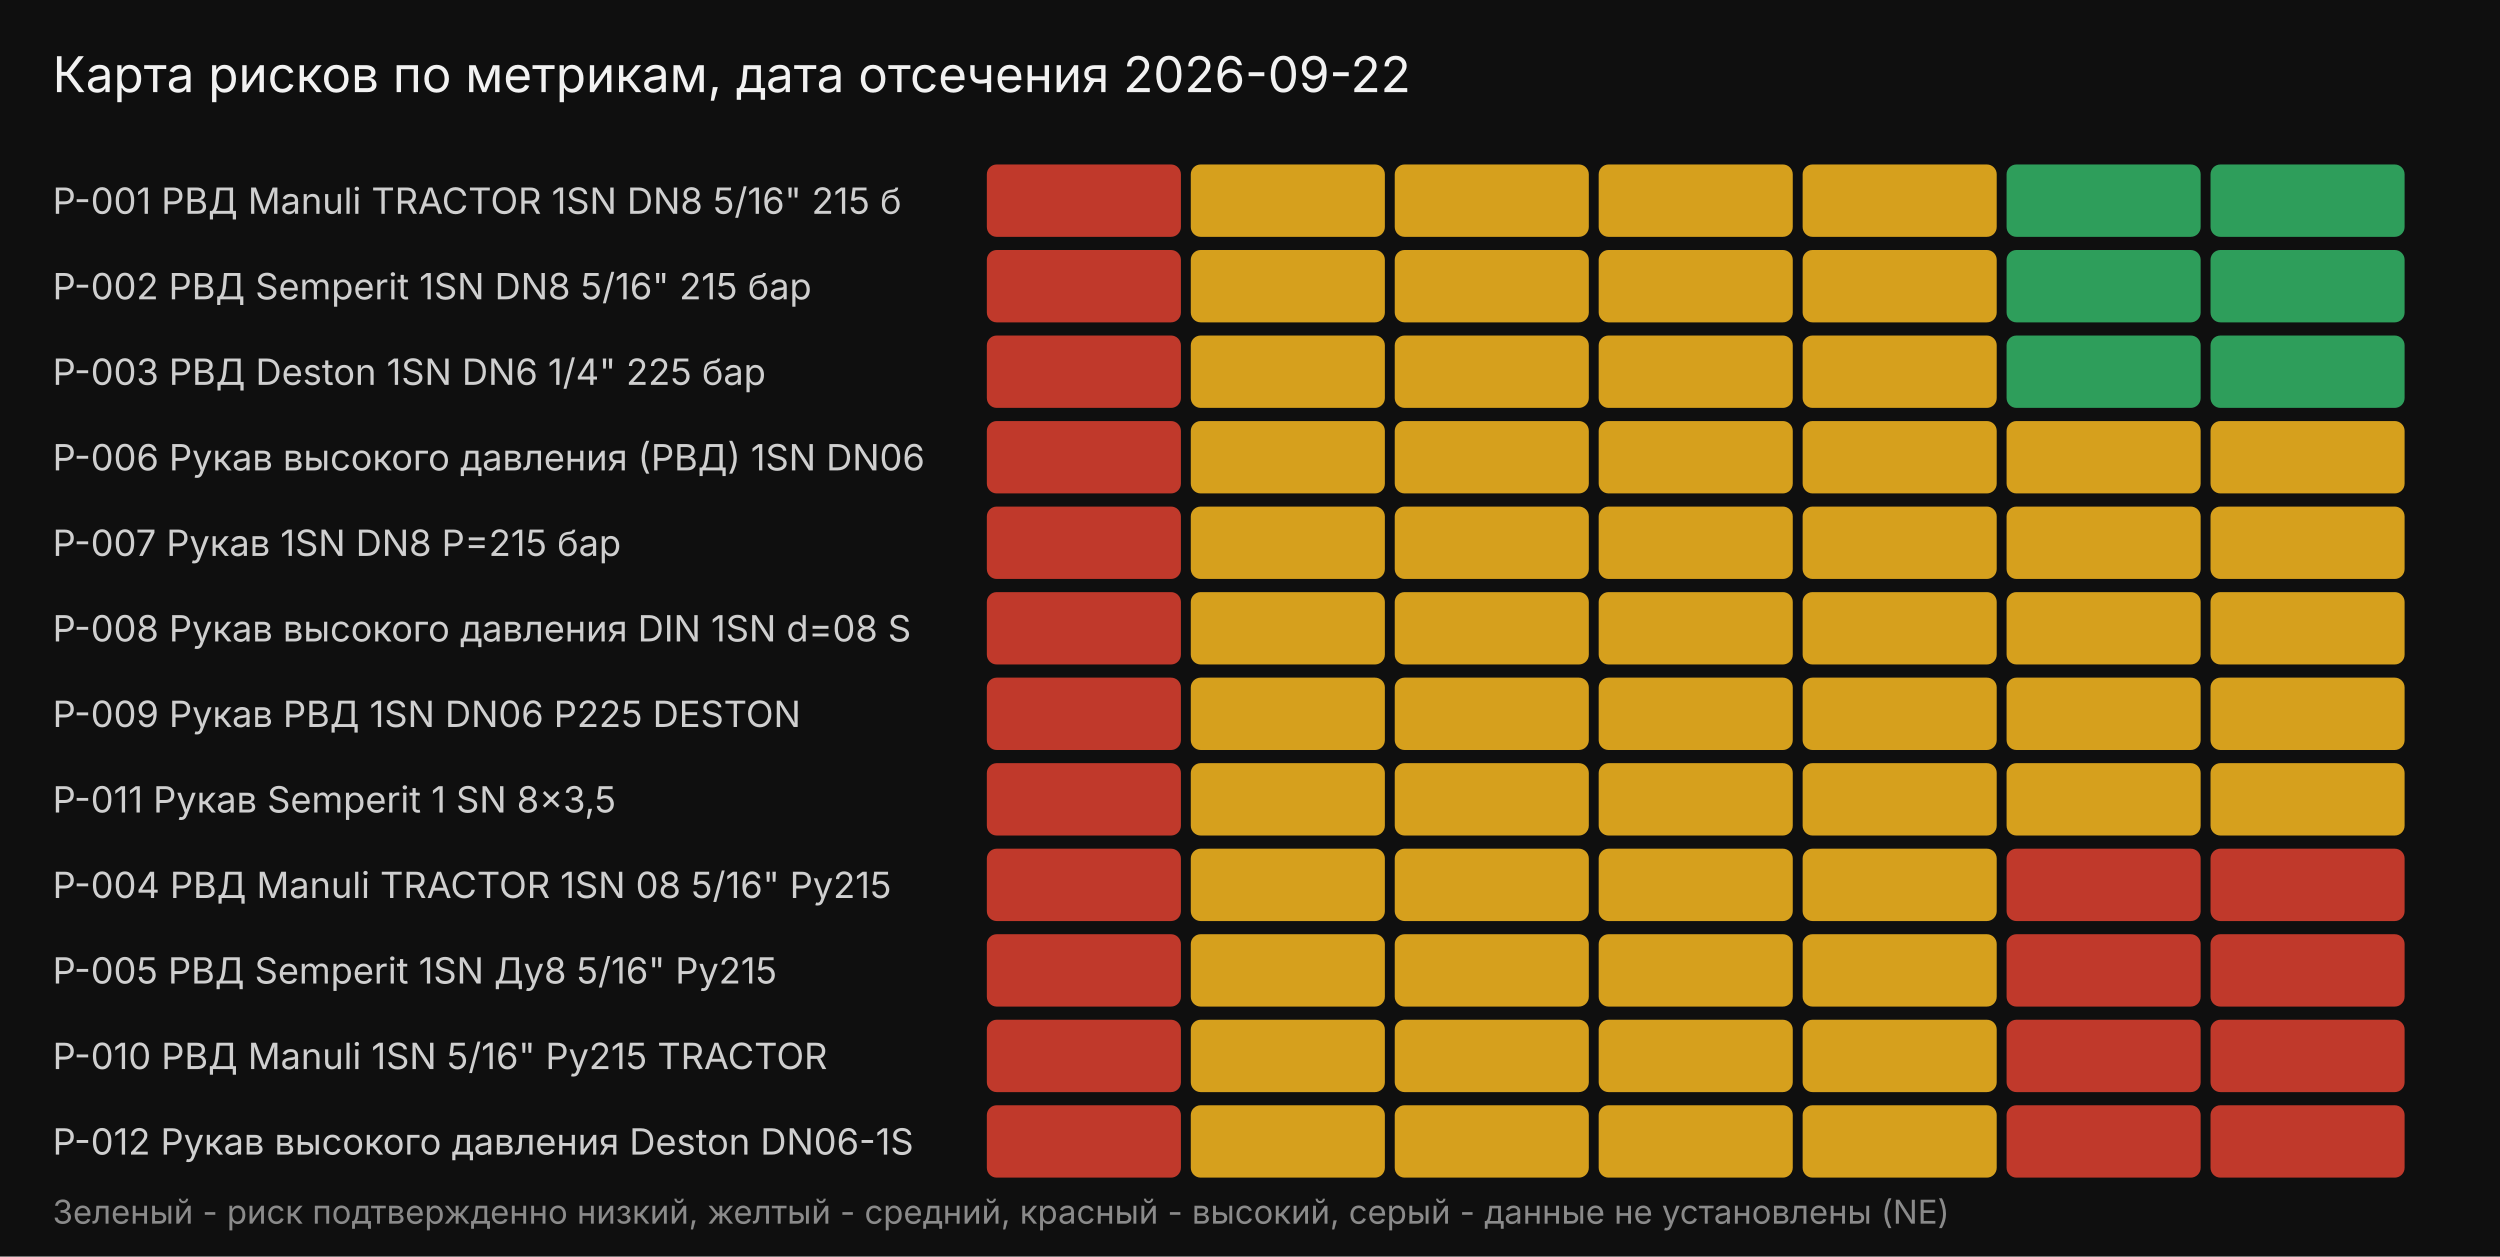
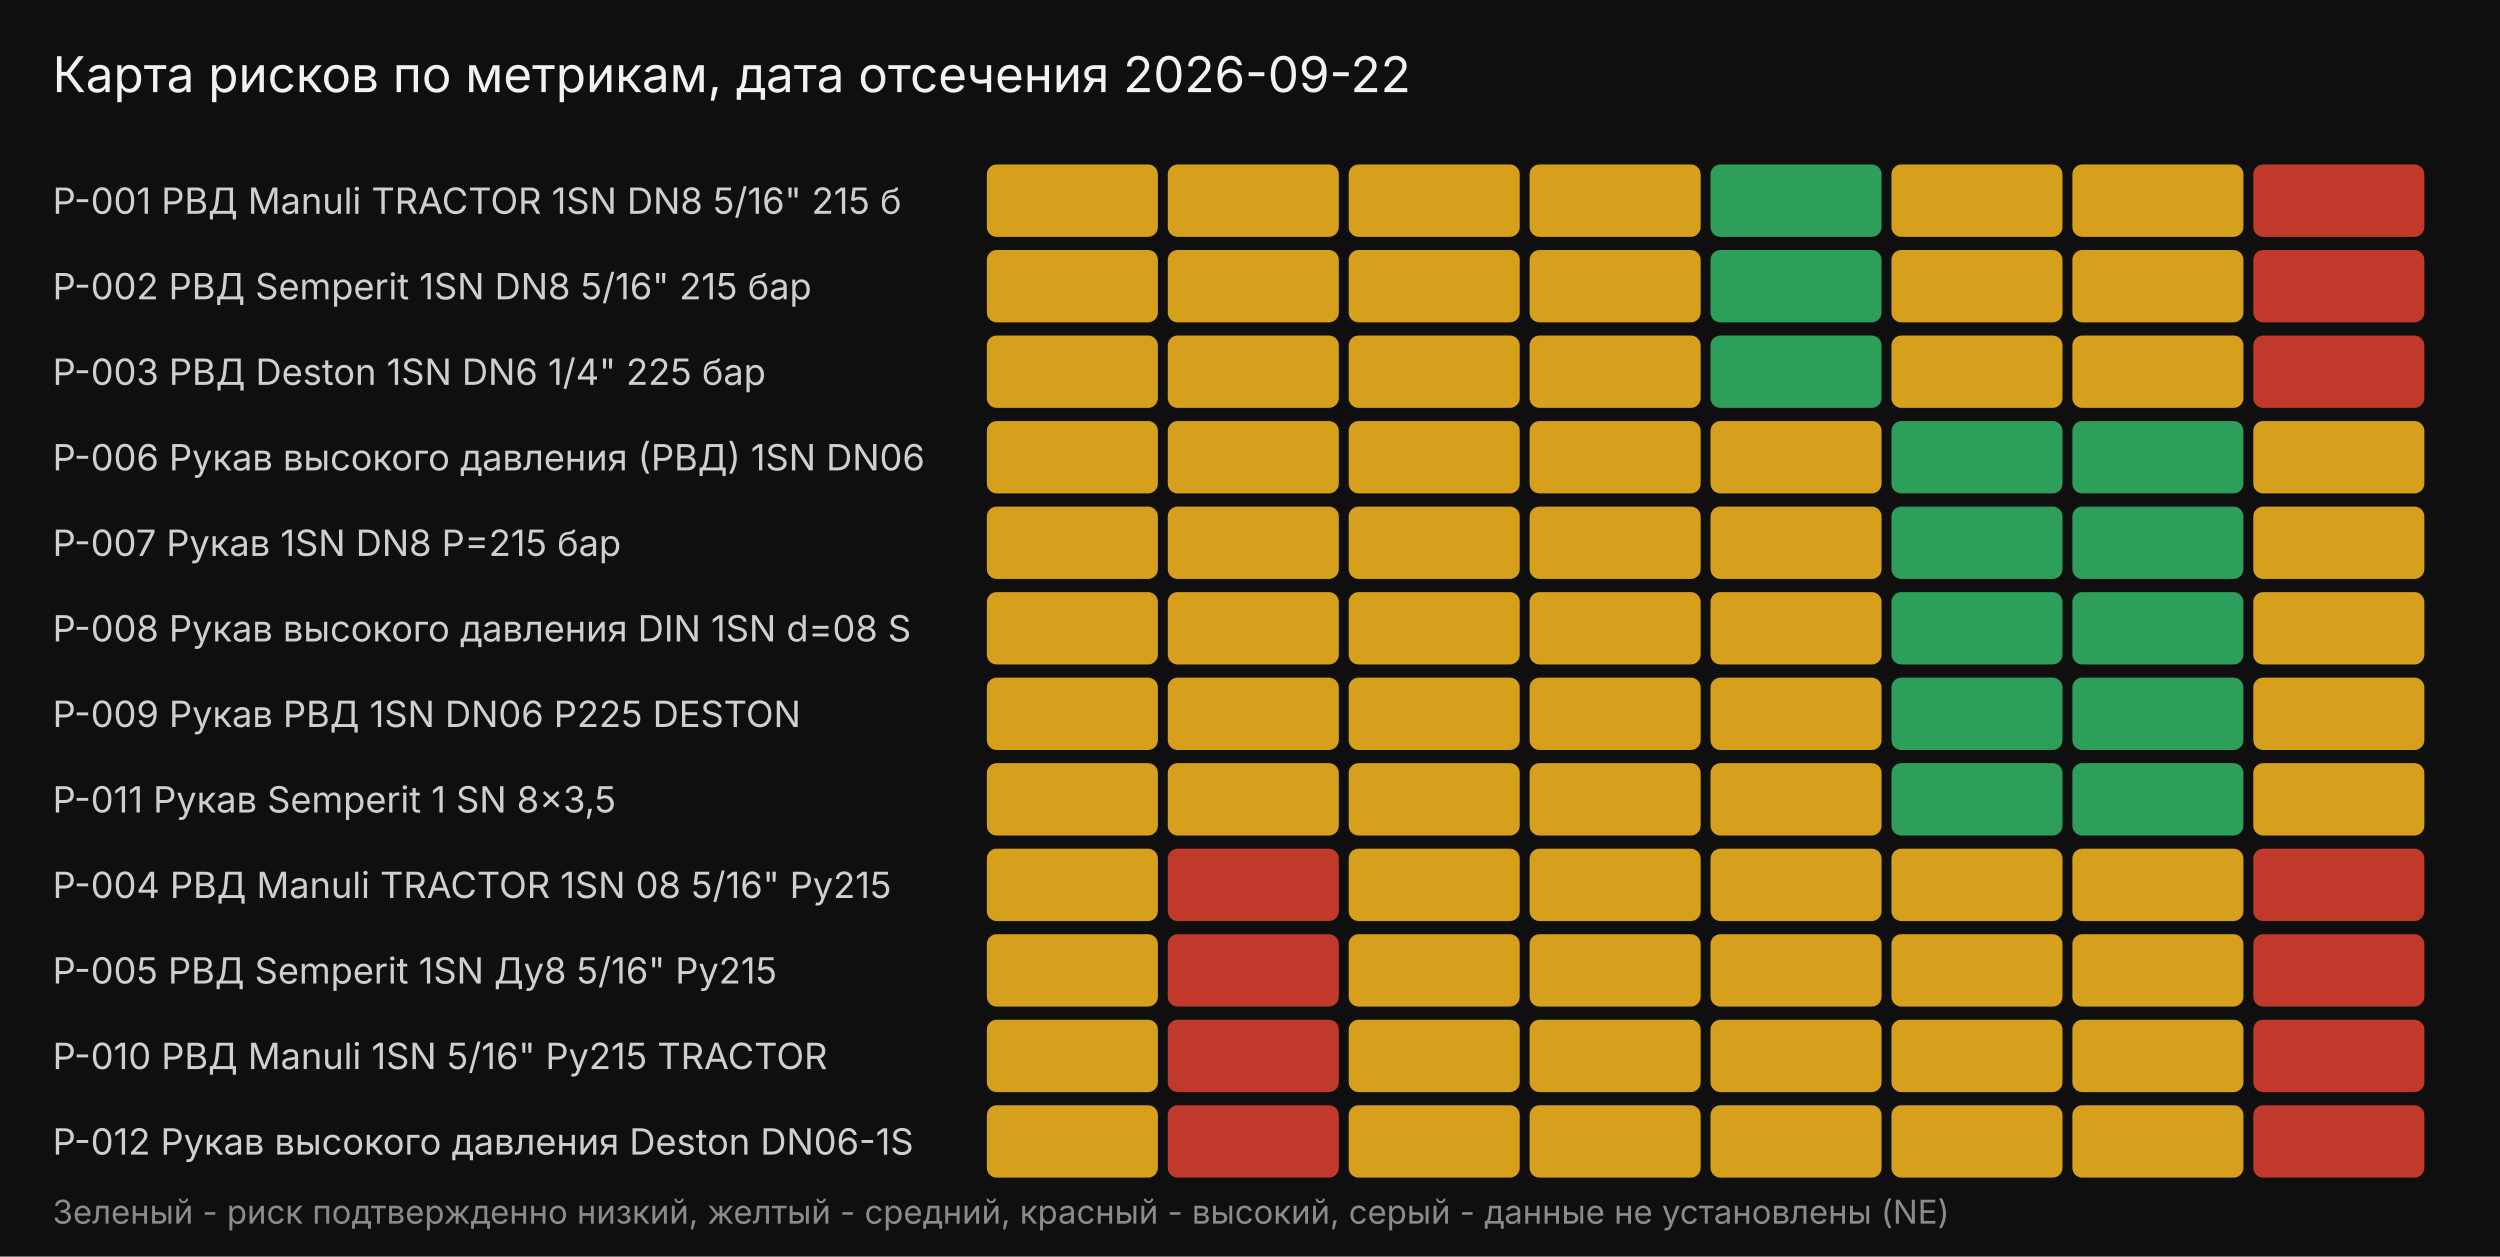
<svg xmlns="http://www.w3.org/2000/svg" width="760" height="382" viewBox="0 0 760 382" role="img" aria-label="Тепловая карта коммерческих рисков выборки">
  <rect width="760" height="382" fill="#0f0f0f" />
  <text x="16" y="28" fill="#f2f2f2" font-family="Inter, Arial, sans-serif" font-size="15">Карта рисков по метрикам, дата отсечения 2026-09-22</text>
  <text x="16" y="65" fill="#cfcfcf" font-family="Inter, Arial, sans-serif" font-size="11">P-001 РВД Manuli TRACTOR 1SN DN8 5/16" 215 б</text>
  <text x="16" y="91" fill="#cfcfcf" font-family="Inter, Arial, sans-serif" font-size="11">P-002 РВД Semperit 1SN DN8 5/16" 215 бар</text>
  <text x="16" y="117" fill="#cfcfcf" font-family="Inter, Arial, sans-serif" font-size="11">P-003 РВД Deston 1SN DN6 1/4" 225 бар</text>
  <text x="16" y="143" fill="#cfcfcf" font-family="Inter, Arial, sans-serif" font-size="11">P-006 Рукав высокого давления (РВД) 1SN DN06</text>
  <text x="16" y="169" fill="#cfcfcf" font-family="Inter, Arial, sans-serif" font-size="11">P-007 Рукав 1SN DN8 P=215 бар</text>
  <text x="16" y="195" fill="#cfcfcf" font-family="Inter, Arial, sans-serif" font-size="11">P-008 Рукав высокого давления DIN 1SN d=08 S</text>
  <text x="16" y="221" fill="#cfcfcf" font-family="Inter, Arial, sans-serif" font-size="11">P-009 Рукав РВД 1SN DN06 P225 DESTON</text>
  <text x="16" y="247" fill="#cfcfcf" font-family="Inter, Arial, sans-serif" font-size="11">P-011 Рукав Semperit 1 SN 8×3,5</text>
  <text x="16" y="273" fill="#cfcfcf" font-family="Inter, Arial, sans-serif" font-size="11">P-004 РВД Manuli TRACTOR 1SN 08 5/16" Ру215</text>
  <text x="16" y="299" fill="#cfcfcf" font-family="Inter, Arial, sans-serif" font-size="11">P-005 РВД Semperit 1SN Ду8 5/16" Ру215</text>
  <text x="16" y="325" fill="#cfcfcf" font-family="Inter, Arial, sans-serif" font-size="11">P-010 РВД Manuli 1SN 5/16" Ру215 TRACTOR</text>
  <text x="16" y="351" fill="#cfcfcf" font-family="Inter, Arial, sans-serif" font-size="11">P-012 Рукав высокого давления Deston DN06-1S</text>
-   <rect x="300" y="50" width="59" height="22" fill="#c0392b" rx="3" />
-   <rect x="362" y="50" width="59" height="22" fill="#d6a01d" rx="3" />
-   <rect x="424" y="50" width="59" height="22" fill="#d6a01d" rx="3" />
-   <rect x="486" y="50" width="59" height="22" fill="#d6a01d" rx="3" />
-   <rect x="548" y="50" width="59" height="22" fill="#d6a01d" rx="3" />
-   <rect x="610" y="50" width="59" height="22" fill="#2e9e5b" rx="3" />
-   <rect x="672" y="50" width="59" height="22" fill="#2e9e5b" rx="3" />
-   <rect x="300" y="76" width="59" height="22" fill="#c0392b" rx="3" />
-   <rect x="362" y="76" width="59" height="22" fill="#d6a01d" rx="3" />
-   <rect x="424" y="76" width="59" height="22" fill="#d6a01d" rx="3" />
-   <rect x="486" y="76" width="59" height="22" fill="#d6a01d" rx="3" />
-   <rect x="548" y="76" width="59" height="22" fill="#d6a01d" rx="3" />
-   <rect x="610" y="76" width="59" height="22" fill="#2e9e5b" rx="3" />
-   <rect x="672" y="76" width="59" height="22" fill="#2e9e5b" rx="3" />
-   <rect x="300" y="102" width="59" height="22" fill="#c0392b" rx="3" />
-   <rect x="362" y="102" width="59" height="22" fill="#d6a01d" rx="3" />
-   <rect x="424" y="102" width="59" height="22" fill="#d6a01d" rx="3" />
-   <rect x="486" y="102" width="59" height="22" fill="#d6a01d" rx="3" />
-   <rect x="548" y="102" width="59" height="22" fill="#d6a01d" rx="3" />
-   <rect x="610" y="102" width="59" height="22" fill="#2e9e5b" rx="3" />
-   <rect x="672" y="102" width="59" height="22" fill="#2e9e5b" rx="3" />
-   <rect x="300" y="128" width="59" height="22" fill="#c0392b" rx="3" />
-   <rect x="362" y="128" width="59" height="22" fill="#d6a01d" rx="3" />
-   <rect x="424" y="128" width="59" height="22" fill="#d6a01d" rx="3" />
-   <rect x="486" y="128" width="59" height="22" fill="#d6a01d" rx="3" />
-   <rect x="548" y="128" width="59" height="22" fill="#d6a01d" rx="3" />
-   <rect x="610" y="128" width="59" height="22" fill="#d6a01d" rx="3" />
-   <rect x="672" y="128" width="59" height="22" fill="#d6a01d" rx="3" />
-   <rect x="300" y="154" width="59" height="22" fill="#c0392b" rx="3" />
-   <rect x="362" y="154" width="59" height="22" fill="#d6a01d" rx="3" />
-   <rect x="424" y="154" width="59" height="22" fill="#d6a01d" rx="3" />
-   <rect x="486" y="154" width="59" height="22" fill="#d6a01d" rx="3" />
-   <rect x="548" y="154" width="59" height="22" fill="#d6a01d" rx="3" />
-   <rect x="610" y="154" width="59" height="22" fill="#d6a01d" rx="3" />
-   <rect x="672" y="154" width="59" height="22" fill="#d6a01d" rx="3" />
-   <rect x="300" y="180" width="59" height="22" fill="#c0392b" rx="3" />
-   <rect x="362" y="180" width="59" height="22" fill="#d6a01d" rx="3" />
-   <rect x="424" y="180" width="59" height="22" fill="#d6a01d" rx="3" />
-   <rect x="486" y="180" width="59" height="22" fill="#d6a01d" rx="3" />
-   <rect x="548" y="180" width="59" height="22" fill="#d6a01d" rx="3" />
-   <rect x="610" y="180" width="59" height="22" fill="#d6a01d" rx="3" />
-   <rect x="672" y="180" width="59" height="22" fill="#d6a01d" rx="3" />
-   <rect x="300" y="206" width="59" height="22" fill="#c0392b" rx="3" />
-   <rect x="362" y="206" width="59" height="22" fill="#d6a01d" rx="3" />
-   <rect x="424" y="206" width="59" height="22" fill="#d6a01d" rx="3" />
-   <rect x="486" y="206" width="59" height="22" fill="#d6a01d" rx="3" />
-   <rect x="548" y="206" width="59" height="22" fill="#d6a01d" rx="3" />
-   <rect x="610" y="206" width="59" height="22" fill="#d6a01d" rx="3" />
-   <rect x="672" y="206" width="59" height="22" fill="#d6a01d" rx="3" />
-   <rect x="300" y="232" width="59" height="22" fill="#c0392b" rx="3" />
-   <rect x="362" y="232" width="59" height="22" fill="#d6a01d" rx="3" />
-   <rect x="424" y="232" width="59" height="22" fill="#d6a01d" rx="3" />
-   <rect x="486" y="232" width="59" height="22" fill="#d6a01d" rx="3" />
-   <rect x="548" y="232" width="59" height="22" fill="#d6a01d" rx="3" />
-   <rect x="610" y="232" width="59" height="22" fill="#d6a01d" rx="3" />
-   <rect x="672" y="232" width="59" height="22" fill="#d6a01d" rx="3" />
-   <rect x="300" y="258" width="59" height="22" fill="#c0392b" rx="3" />
-   <rect x="362" y="258" width="59" height="22" fill="#d6a01d" rx="3" />
-   <rect x="424" y="258" width="59" height="22" fill="#d6a01d" rx="3" />
-   <rect x="486" y="258" width="59" height="22" fill="#d6a01d" rx="3" />
-   <rect x="548" y="258" width="59" height="22" fill="#d6a01d" rx="3" />
-   <rect x="610" y="258" width="59" height="22" fill="#c0392b" rx="3" />
-   <rect x="672" y="258" width="59" height="22" fill="#c0392b" rx="3" />
-   <rect x="300" y="284" width="59" height="22" fill="#c0392b" rx="3" />
-   <rect x="362" y="284" width="59" height="22" fill="#d6a01d" rx="3" />
-   <rect x="424" y="284" width="59" height="22" fill="#d6a01d" rx="3" />
-   <rect x="486" y="284" width="59" height="22" fill="#d6a01d" rx="3" />
-   <rect x="548" y="284" width="59" height="22" fill="#d6a01d" rx="3" />
-   <rect x="610" y="284" width="59" height="22" fill="#c0392b" rx="3" />
-   <rect x="672" y="284" width="59" height="22" fill="#c0392b" rx="3" />
-   <rect x="300" y="310" width="59" height="22" fill="#c0392b" rx="3" />
-   <rect x="362" y="310" width="59" height="22" fill="#d6a01d" rx="3" />
-   <rect x="424" y="310" width="59" height="22" fill="#d6a01d" rx="3" />
-   <rect x="486" y="310" width="59" height="22" fill="#d6a01d" rx="3" />
-   <rect x="548" y="310" width="59" height="22" fill="#d6a01d" rx="3" />
-   <rect x="610" y="310" width="59" height="22" fill="#c0392b" rx="3" />
-   <rect x="672" y="310" width="59" height="22" fill="#c0392b" rx="3" />
-   <rect x="300" y="336" width="59" height="22" fill="#c0392b" rx="3" />
-   <rect x="362" y="336" width="59" height="22" fill="#d6a01d" rx="3" />
-   <rect x="424" y="336" width="59" height="22" fill="#d6a01d" rx="3" />
-   <rect x="486" y="336" width="59" height="22" fill="#d6a01d" rx="3" />
-   <rect x="548" y="336" width="59" height="22" fill="#d6a01d" rx="3" />
-   <rect x="610" y="336" width="59" height="22" fill="#c0392b" rx="3" />
-   <rect x="672" y="336" width="59" height="22" fill="#c0392b" rx="3" />
+   <rect x="300" y="50" width="52" height="22" fill="#d6a01d" rx="3" />
+   <rect x="355" y="50" width="52" height="22" fill="#d6a01d" rx="3" />
+   <rect x="410" y="50" width="52" height="22" fill="#d6a01d" rx="3" />
+   <rect x="465" y="50" width="52" height="22" fill="#d6a01d" rx="3" />
+   <rect x="520" y="50" width="52" height="22" fill="#2e9e5b" rx="3" />
+   <rect x="575" y="50" width="52" height="22" fill="#d6a01d" rx="3" />
+   <rect x="630" y="50" width="52" height="22" fill="#d6a01d" rx="3" />
+   <rect x="685" y="50" width="52" height="22" fill="#c0392b" rx="3" />
+   <rect x="300" y="76" width="52" height="22" fill="#d6a01d" rx="3" />
+   <rect x="355" y="76" width="52" height="22" fill="#d6a01d" rx="3" />
+   <rect x="410" y="76" width="52" height="22" fill="#d6a01d" rx="3" />
+   <rect x="465" y="76" width="52" height="22" fill="#d6a01d" rx="3" />
+   <rect x="520" y="76" width="52" height="22" fill="#2e9e5b" rx="3" />
+   <rect x="575" y="76" width="52" height="22" fill="#d6a01d" rx="3" />
+   <rect x="630" y="76" width="52" height="22" fill="#d6a01d" rx="3" />
+   <rect x="685" y="76" width="52" height="22" fill="#c0392b" rx="3" />
+   <rect x="300" y="102" width="52" height="22" fill="#d6a01d" rx="3" />
+   <rect x="355" y="102" width="52" height="22" fill="#d6a01d" rx="3" />
+   <rect x="410" y="102" width="52" height="22" fill="#d6a01d" rx="3" />
+   <rect x="465" y="102" width="52" height="22" fill="#d6a01d" rx="3" />
+   <rect x="520" y="102" width="52" height="22" fill="#2e9e5b" rx="3" />
+   <rect x="575" y="102" width="52" height="22" fill="#d6a01d" rx="3" />
+   <rect x="630" y="102" width="52" height="22" fill="#d6a01d" rx="3" />
+   <rect x="685" y="102" width="52" height="22" fill="#c0392b" rx="3" />
+   <rect x="300" y="128" width="52" height="22" fill="#d6a01d" rx="3" />
+   <rect x="355" y="128" width="52" height="22" fill="#d6a01d" rx="3" />
+   <rect x="410" y="128" width="52" height="22" fill="#d6a01d" rx="3" />
+   <rect x="465" y="128" width="52" height="22" fill="#d6a01d" rx="3" />
+   <rect x="520" y="128" width="52" height="22" fill="#d6a01d" rx="3" />
+   <rect x="575" y="128" width="52" height="22" fill="#2e9e5b" rx="3" />
+   <rect x="630" y="128" width="52" height="22" fill="#2e9e5b" rx="3" />
+   <rect x="685" y="128" width="52" height="22" fill="#d6a01d" rx="3" />
+   <rect x="300" y="154" width="52" height="22" fill="#d6a01d" rx="3" />
+   <rect x="355" y="154" width="52" height="22" fill="#d6a01d" rx="3" />
+   <rect x="410" y="154" width="52" height="22" fill="#d6a01d" rx="3" />
+   <rect x="465" y="154" width="52" height="22" fill="#d6a01d" rx="3" />
+   <rect x="520" y="154" width="52" height="22" fill="#d6a01d" rx="3" />
+   <rect x="575" y="154" width="52" height="22" fill="#2e9e5b" rx="3" />
+   <rect x="630" y="154" width="52" height="22" fill="#2e9e5b" rx="3" />
+   <rect x="685" y="154" width="52" height="22" fill="#d6a01d" rx="3" />
+   <rect x="300" y="180" width="52" height="22" fill="#d6a01d" rx="3" />
+   <rect x="355" y="180" width="52" height="22" fill="#d6a01d" rx="3" />
+   <rect x="410" y="180" width="52" height="22" fill="#d6a01d" rx="3" />
+   <rect x="465" y="180" width="52" height="22" fill="#d6a01d" rx="3" />
+   <rect x="520" y="180" width="52" height="22" fill="#d6a01d" rx="3" />
+   <rect x="575" y="180" width="52" height="22" fill="#2e9e5b" rx="3" />
+   <rect x="630" y="180" width="52" height="22" fill="#2e9e5b" rx="3" />
+   <rect x="685" y="180" width="52" height="22" fill="#d6a01d" rx="3" />
+   <rect x="300" y="206" width="52" height="22" fill="#d6a01d" rx="3" />
+   <rect x="355" y="206" width="52" height="22" fill="#d6a01d" rx="3" />
+   <rect x="410" y="206" width="52" height="22" fill="#d6a01d" rx="3" />
+   <rect x="465" y="206" width="52" height="22" fill="#d6a01d" rx="3" />
+   <rect x="520" y="206" width="52" height="22" fill="#d6a01d" rx="3" />
+   <rect x="575" y="206" width="52" height="22" fill="#2e9e5b" rx="3" />
+   <rect x="630" y="206" width="52" height="22" fill="#2e9e5b" rx="3" />
+   <rect x="685" y="206" width="52" height="22" fill="#d6a01d" rx="3" />
+   <rect x="300" y="232" width="52" height="22" fill="#d6a01d" rx="3" />
+   <rect x="355" y="232" width="52" height="22" fill="#d6a01d" rx="3" />
+   <rect x="410" y="232" width="52" height="22" fill="#d6a01d" rx="3" />
+   <rect x="465" y="232" width="52" height="22" fill="#d6a01d" rx="3" />
+   <rect x="520" y="232" width="52" height="22" fill="#d6a01d" rx="3" />
+   <rect x="575" y="232" width="52" height="22" fill="#2e9e5b" rx="3" />
+   <rect x="630" y="232" width="52" height="22" fill="#2e9e5b" rx="3" />
+   <rect x="685" y="232" width="52" height="22" fill="#d6a01d" rx="3" />
+   <rect x="300" y="258" width="52" height="22" fill="#d6a01d" rx="3" />
+   <rect x="355" y="258" width="52" height="22" fill="#c0392b" rx="3" />
+   <rect x="410" y="258" width="52" height="22" fill="#d6a01d" rx="3" />
+   <rect x="465" y="258" width="52" height="22" fill="#d6a01d" rx="3" />
+   <rect x="520" y="258" width="52" height="22" fill="#d6a01d" rx="3" />
+   <rect x="575" y="258" width="52" height="22" fill="#d6a01d" rx="3" />
+   <rect x="630" y="258" width="52" height="22" fill="#d6a01d" rx="3" />
+   <rect x="685" y="258" width="52" height="22" fill="#c0392b" rx="3" />
+   <rect x="300" y="284" width="52" height="22" fill="#d6a01d" rx="3" />
+   <rect x="355" y="284" width="52" height="22" fill="#c0392b" rx="3" />
+   <rect x="410" y="284" width="52" height="22" fill="#d6a01d" rx="3" />
+   <rect x="465" y="284" width="52" height="22" fill="#d6a01d" rx="3" />
+   <rect x="520" y="284" width="52" height="22" fill="#d6a01d" rx="3" />
+   <rect x="575" y="284" width="52" height="22" fill="#d6a01d" rx="3" />
+   <rect x="630" y="284" width="52" height="22" fill="#d6a01d" rx="3" />
+   <rect x="685" y="284" width="52" height="22" fill="#c0392b" rx="3" />
+   <rect x="300" y="310" width="52" height="22" fill="#d6a01d" rx="3" />
+   <rect x="355" y="310" width="52" height="22" fill="#c0392b" rx="3" />
+   <rect x="410" y="310" width="52" height="22" fill="#d6a01d" rx="3" />
+   <rect x="465" y="310" width="52" height="22" fill="#d6a01d" rx="3" />
+   <rect x="520" y="310" width="52" height="22" fill="#d6a01d" rx="3" />
+   <rect x="575" y="310" width="52" height="22" fill="#d6a01d" rx="3" />
+   <rect x="630" y="310" width="52" height="22" fill="#d6a01d" rx="3" />
+   <rect x="685" y="310" width="52" height="22" fill="#c0392b" rx="3" />
+   <rect x="300" y="336" width="52" height="22" fill="#d6a01d" rx="3" />
+   <rect x="355" y="336" width="52" height="22" fill="#c0392b" rx="3" />
+   <rect x="410" y="336" width="52" height="22" fill="#d6a01d" rx="3" />
+   <rect x="465" y="336" width="52" height="22" fill="#d6a01d" rx="3" />
+   <rect x="520" y="336" width="52" height="22" fill="#d6a01d" rx="3" />
+   <rect x="575" y="336" width="52" height="22" fill="#d6a01d" rx="3" />
+   <rect x="630" y="336" width="52" height="22" fill="#d6a01d" rx="3" />
+   <rect x="685" y="336" width="52" height="22" fill="#c0392b" rx="3" />
  <text x="16" y="372" fill="#8a8a8a" font-family="Inter, Arial, sans-serif" font-size="10">Зеленый - риск подтвержденно низкий, желтый - средний, красный - высокий, серый - данные не установлены (NE)</text>
</svg>
